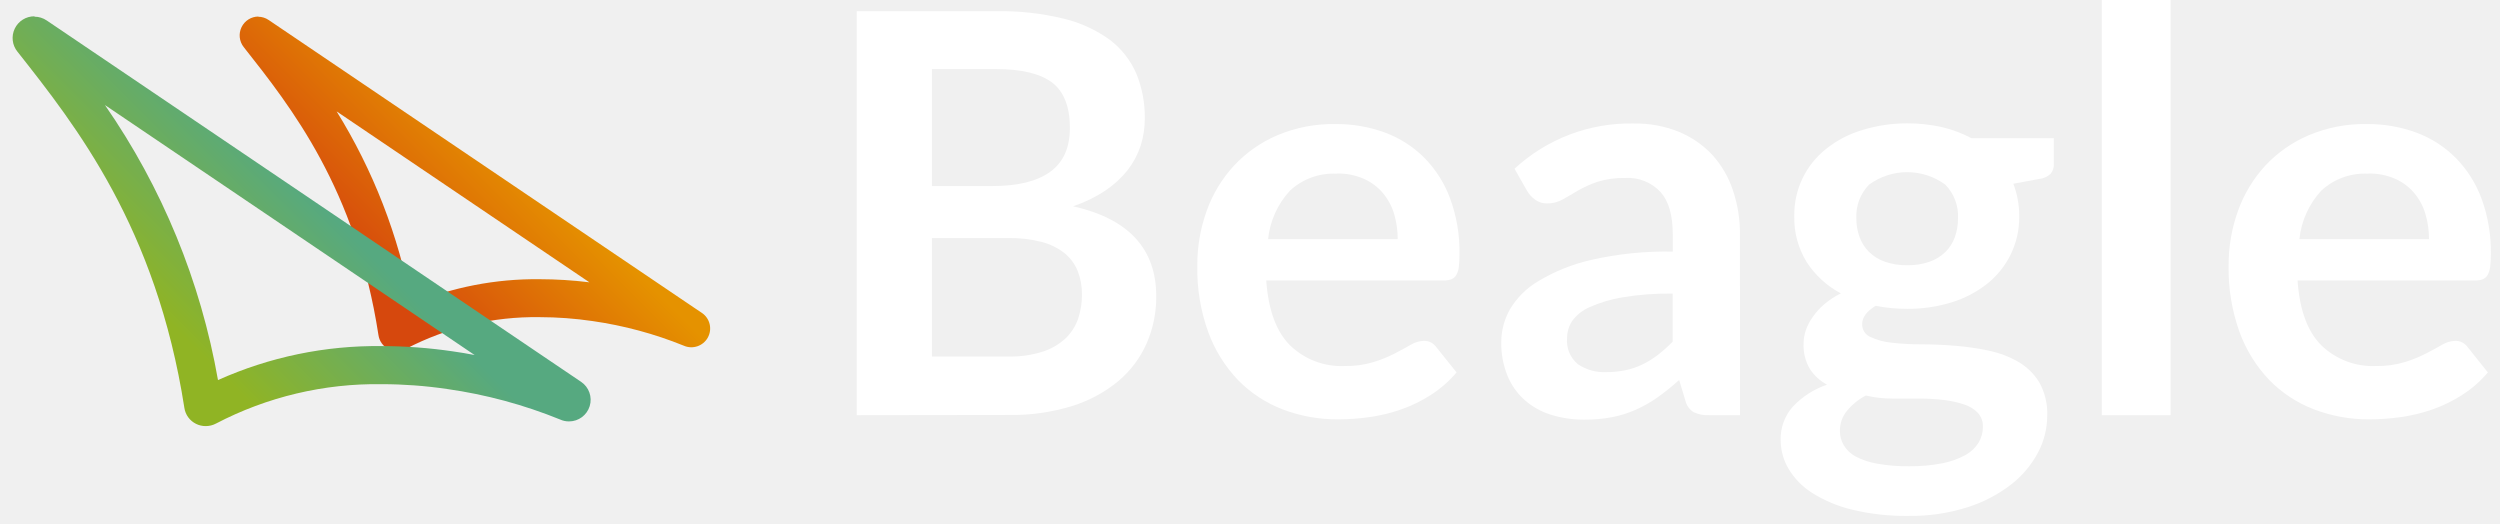
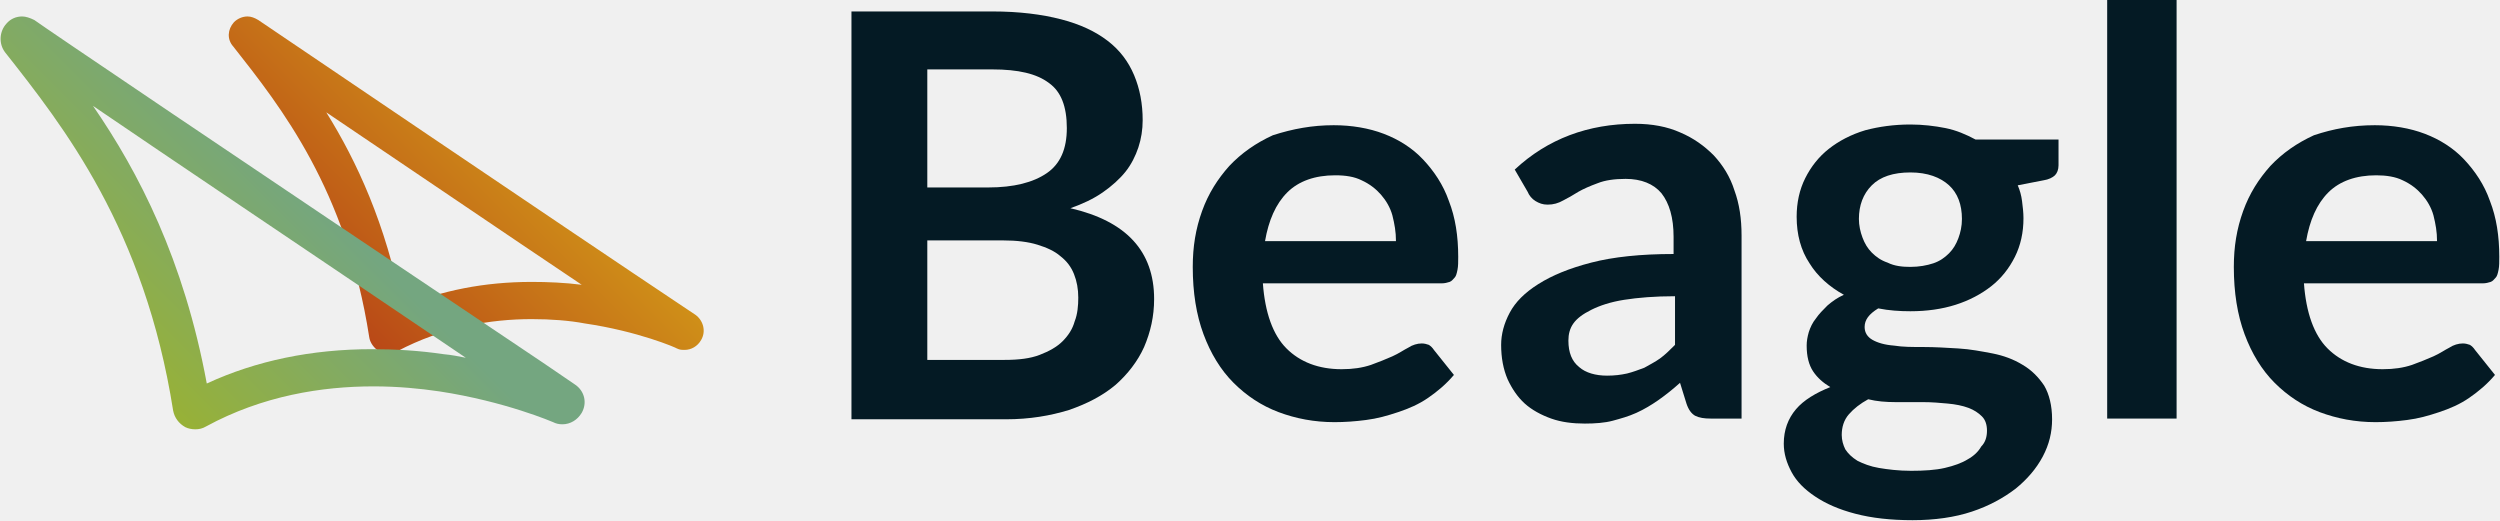
- <svg width="191px" height="40px" viewBox="0 0 191 40" version="1.1">
-   <defs>
-     <linearGradient x1="22.789%" y1="69.014%" x2="60.283%" y2="42.361%" id="linearGradient-1">
-       <stop stop-color="#D6480D" offset="0%" />
-       <stop stop-color="#E59200" offset="100%" />
-     </linearGradient>
-     <linearGradient x1="22.682%" y1="69.091%" x2="53.949%" y2="46.925%" id="linearGradient-2">
-       <stop stop-color="#90B424" offset="0%" />
-       <stop stop-color="#90B424" offset="1%" />
-       <stop stop-color="#56A980" offset="100%" />
-     </linearGradient>
-   </defs>
-   <g id="Landing-page" stroke="none" stroke-width="1" fill="none" fill-rule="evenodd">
-     <g id="LP---3.0---On-development" transform="translate(-1027, -5866)" fill-rule="nonzero">
-       <g id="Group-19" transform="translate(0, 1876)">
-         <g id="Group-15" transform="translate(0, 900)">
-           <g id="Group-11" transform="translate(0, 2818)">
-             <g id="Group-6" transform="translate(655, 206)">
-               <g id="rtc-beagle" transform="translate(46, 66)">
-                 <g id="Group" transform="translate(326.9632, 0)">
-                   <path d="M64.492,31.719 L64.492,0.856 L75.147,0.856 C76.889,0.823 78.629,1.017 80.322,1.431 C81.592,1.736 82.789,2.288 83.845,3.057 C84.728,3.73 85.423,4.621 85.861,5.642 C86.3,6.725 86.517,7.886 86.5,9.056 C86.502,9.762 86.395,10.464 86.181,11.137 C85.958,11.808 85.623,12.437 85.189,12.996 C84.705,13.603 84.129,14.132 83.482,14.562 C82.716,15.068 81.887,15.47 81.016,15.759 C85.254,16.713 87.373,19.004 87.373,22.631 C87.385,23.879 87.132,25.115 86.63,26.257 C86.136,27.367 85.394,28.349 84.463,29.129 C83.422,29.982 82.226,30.624 80.94,31.02 C79.393,31.498 77.78,31.729 76.16,31.703 L64.492,31.719 Z M70.237,14.215 L74.827,14.215 C76.773,14.215 78.252,13.863 79.265,13.131 C80.279,12.399 80.777,11.289 80.777,9.739 C80.777,8.189 80.322,6.986 79.412,6.303 C78.501,5.62 77.081,5.278 75.147,5.278 L70.237,5.278 L70.237,14.215 Z M70.237,18.187 L70.237,27.238 L76.063,27.238 C76.97,27.261 77.875,27.131 78.74,26.853 C79.385,26.643 79.975,26.293 80.469,25.829 C80.896,25.411 81.219,24.899 81.412,24.333 C81.605,23.747 81.702,23.134 81.699,22.517 C81.707,21.903 81.599,21.292 81.379,20.718 C81.165,20.184 80.82,19.713 80.376,19.347 C79.858,18.943 79.262,18.65 78.626,18.485 C77.782,18.27 76.912,18.17 76.041,18.187 L70.237,18.187 Z" id="Shape" fill="#FFFFFF" />
-                   <path d="M101.084,9.478 C102.378,9.467 103.663,9.691 104.877,10.14 C106.004,10.561 107.027,11.221 107.874,12.074 C108.743,12.961 109.412,14.024 109.836,15.19 C110.327,16.539 110.566,17.966 110.541,19.401 C110.544,19.733 110.528,20.064 110.492,20.393 C110.469,20.612 110.402,20.824 110.297,21.016 C110.209,21.16 110.078,21.272 109.923,21.336 C109.732,21.405 109.529,21.436 109.327,21.428 L95.778,21.428 C95.937,23.679 96.542,25.33 97.594,26.381 C98.71,27.463 100.224,28.036 101.777,27.964 C102.524,27.978 103.268,27.876 103.983,27.66 C104.544,27.489 105.088,27.268 105.609,26.999 C106.07,26.761 106.476,26.539 106.823,26.338 C107.129,26.153 107.478,26.051 107.836,26.04 C108.025,26.038 108.211,26.082 108.378,26.17 C108.536,26.261 108.673,26.385 108.779,26.533 L110.318,28.452 C109.754,29.119 109.092,29.698 108.357,30.17 C107.644,30.628 106.88,31.001 106.08,31.281 C105.298,31.555 104.49,31.751 103.669,31.866 C102.881,31.978 102.086,32.036 101.29,32.039 C99.839,32.051 98.398,31.794 97.041,31.281 C95.755,30.789 94.591,30.025 93.627,29.042 C92.621,27.988 91.844,26.737 91.345,25.368 C90.76,23.744 90.477,22.027 90.511,20.301 C90.502,18.864 90.747,17.436 91.237,16.085 C91.693,14.811 92.401,13.643 93.318,12.649 C94.247,11.656 95.373,10.868 96.624,10.335 C98.034,9.74 99.554,9.448 101.084,9.478 Z M101.187,13.272 C99.858,13.196 98.556,13.666 97.583,14.573 C96.645,15.593 96.061,16.89 95.919,18.269 L105.82,18.269 C105.824,17.614 105.731,16.962 105.544,16.334 C105.37,15.752 105.078,15.211 104.688,14.746 C104.291,14.28 103.795,13.91 103.235,13.662 C102.581,13.377 101.873,13.238 101.16,13.256 L101.187,13.272 Z" id="Shape" fill="#FFFFFF" />
-                   <path d="M131.974,31.719 L129.606,31.719 C129.203,31.739 128.801,31.661 128.435,31.492 C128.108,31.29 127.877,30.963 127.796,30.587 L127.324,29.031 C126.805,29.496 126.263,29.934 125.699,30.343 C125.177,30.71 124.621,31.028 124.04,31.291 C123.461,31.551 122.853,31.744 122.23,31.866 C121.527,32.001 120.811,32.067 120.095,32.061 C119.226,32.069 118.362,31.943 117.532,31.687 C116.788,31.457 116.101,31.073 115.516,30.56 C114.941,30.047 114.493,29.409 114.204,28.695 C113.874,27.872 113.714,26.991 113.733,26.105 C113.741,25.247 113.965,24.405 114.383,23.655 C114.91,22.761 115.656,22.014 116.551,21.488 C117.8,20.735 119.161,20.187 120.583,19.862 C122.633,19.395 124.734,19.18 126.837,19.222 L126.837,17.933 C126.837,16.455 126.528,15.371 125.91,14.681 C125.217,13.929 124.221,13.531 123.2,13.597 C122.477,13.58 121.756,13.68 121.065,13.895 C120.549,14.071 120.052,14.296 119.58,14.567 C119.163,14.817 118.773,15.044 118.42,15.239 C118.061,15.441 117.656,15.546 117.244,15.543 C116.916,15.553 116.594,15.453 116.328,15.261 C116.074,15.081 115.861,14.848 115.705,14.578 L114.746,12.893 C117.221,10.602 120.49,9.362 123.861,9.435 C125.033,9.416 126.198,9.629 127.286,10.064 C128.252,10.459 129.122,11.056 129.839,11.814 C130.552,12.596 131.093,13.519 131.427,14.524 C131.799,15.623 131.983,16.778 131.969,17.938 L131.974,31.719 Z M121.732,28.43 C122.234,28.434 122.735,28.385 123.227,28.284 C123.673,28.189 124.106,28.042 124.517,27.845 C124.932,27.643 125.326,27.399 125.693,27.118 C126.095,26.805 126.475,26.465 126.831,26.1 L126.831,22.431 C125.541,22.41 124.251,22.506 122.978,22.718 C122.122,22.858 121.288,23.107 120.496,23.46 C119.964,23.686 119.502,24.049 119.157,24.512 C118.899,24.901 118.762,25.357 118.762,25.823 C118.689,26.585 118.997,27.334 119.585,27.823 C120.218,28.252 120.973,28.465 121.737,28.43 L121.732,28.43 Z" id="Shape" fill="#FFFFFF" />
-                   <path d="M144.748,9.424 C145.637,9.42 146.524,9.516 147.392,9.711 C148.179,9.893 148.939,10.177 149.652,10.557 L155.949,10.557 L155.949,12.519 C155.967,12.799 155.876,13.074 155.695,13.288 C155.453,13.508 155.147,13.643 154.822,13.673 L152.855,14.036 C153.001,14.415 153.111,14.807 153.185,15.207 C153.267,15.637 153.307,16.075 153.305,16.513 C153.32,17.527 153.097,18.531 152.654,19.445 C152.227,20.311 151.615,21.074 150.861,21.677 C150.052,22.313 149.134,22.795 148.151,23.097 C147.049,23.437 145.901,23.605 144.748,23.596 C143.938,23.599 143.13,23.521 142.336,23.363 C141.653,23.78 141.306,24.246 141.306,24.761 C141.292,25.181 141.535,25.567 141.919,25.737 C142.431,25.978 142.981,26.128 143.544,26.181 C144.293,26.268 145.046,26.31 145.799,26.306 C146.639,26.306 147.495,26.343 148.379,26.414 C149.247,26.482 150.111,26.607 150.964,26.788 C151.753,26.948 152.513,27.234 153.213,27.633 C153.878,28.014 154.438,28.556 154.838,29.21 C155.271,29.991 155.481,30.876 155.445,31.768 C155.441,32.755 155.196,33.727 154.73,34.597 C154.221,35.548 153.515,36.379 152.66,37.036 C151.662,37.8 150.537,38.384 149.338,38.759 C147.888,39.216 146.375,39.437 144.856,39.415 C143.396,39.438 141.939,39.276 140.52,38.933 C139.444,38.675 138.417,38.243 137.48,37.654 C136.741,37.189 136.122,36.556 135.676,35.806 C135.29,35.148 135.084,34.4 135.079,33.638 C135.049,32.69 135.385,31.766 136.017,31.058 C136.736,30.3 137.629,29.727 138.618,29.389 C138.093,29.105 137.646,28.695 137.318,28.197 C136.969,27.612 136.8,26.937 136.83,26.257 C136.832,25.91 136.888,25.567 136.998,25.238 C137.127,24.868 137.309,24.519 137.54,24.203 C137.791,23.842 138.088,23.516 138.423,23.233 C138.807,22.91 139.229,22.635 139.68,22.414 C138.62,21.855 137.72,21.032 137.068,20.025 C136.421,18.974 136.091,17.758 136.12,16.524 C136.082,14.507 136.995,12.589 138.586,11.348 C139.404,10.703 140.339,10.221 141.339,9.928 C142.444,9.591 143.593,9.421 144.748,9.424 Z M150.53,32.625 C150.549,32.227 150.411,31.837 150.145,31.541 C149.855,31.244 149.496,31.024 149.099,30.901 C148.597,30.736 148.08,30.621 147.555,30.56 C146.931,30.486 146.303,30.45 145.674,30.451 L143.626,30.451 C142.94,30.455 142.256,30.376 141.588,30.218 C141.035,30.507 140.544,30.903 140.147,31.383 C139.788,31.818 139.596,32.365 139.605,32.928 C139.602,33.309 139.703,33.684 139.897,34.012 C140.119,34.378 140.435,34.678 140.813,34.879 C141.324,35.143 141.872,35.326 142.439,35.421 C143.249,35.567 144.071,35.634 144.894,35.621 C145.747,35.633 146.598,35.557 147.436,35.394 C148.051,35.275 148.645,35.063 149.197,34.765 C149.611,34.538 149.96,34.207 150.21,33.806 C150.415,33.449 150.525,33.046 150.53,32.635 L150.53,32.625 Z M144.748,20.263 C145.328,20.275 145.906,20.185 146.455,19.997 C146.904,19.84 147.314,19.589 147.658,19.26 C147.982,18.942 148.23,18.555 148.384,18.128 C148.551,17.662 148.633,17.17 148.628,16.675 C148.678,15.721 148.326,14.79 147.658,14.107 C145.924,12.835 143.566,12.835 141.832,14.107 C141.166,14.791 140.815,15.722 140.862,16.675 C140.857,17.163 140.94,17.648 141.106,18.106 C141.261,18.536 141.509,18.926 141.832,19.25 C142.177,19.585 142.591,19.84 143.046,19.997 C143.593,20.184 144.169,20.274 144.748,20.263 L144.748,20.263 Z" id="Shape" fill="#FFFFFF" />
-                   <polygon id="Path" fill="#FFFFFF" points="164.87 0 164.87 31.719 159.613 31.719 159.613 0" />
-                   <path d="M179.876,9.478 C181.17,9.467 182.455,9.691 183.669,10.14 C184.796,10.561 185.819,11.221 186.666,12.074 C187.535,12.962 188.205,14.024 188.633,15.19 C189.122,16.54 189.361,17.967 189.338,19.401 C189.34,19.733 189.322,20.064 189.284,20.393 C189.261,20.612 189.194,20.824 189.089,21.016 C189.001,21.16 188.87,21.272 188.715,21.336 C188.524,21.405 188.321,21.437 188.119,21.428 L174.57,21.428 C174.726,23.679 175.331,25.33 176.386,26.381 C177.503,27.463 179.016,28.035 180.569,27.964 C181.316,27.978 182.06,27.876 182.775,27.66 C183.336,27.489 183.88,27.268 184.401,26.999 C184.862,26.761 185.268,26.539 185.615,26.338 C185.922,26.154 186.271,26.051 186.628,26.04 C186.817,26.038 187.003,26.082 187.17,26.17 C187.331,26.259 187.47,26.383 187.577,26.533 L189.11,28.452 C188.547,29.12 187.885,29.699 187.149,30.17 C186.436,30.628 185.672,31.001 184.872,31.281 C184.09,31.556 183.282,31.752 182.461,31.866 C181.673,31.978 180.878,32.036 180.082,32.039 C178.632,32.052 177.194,31.794 175.838,31.281 C174.55,30.79 173.384,30.027 172.419,29.042 C171.413,27.988 170.636,26.737 170.137,25.368 C169.554,23.743 169.272,22.027 169.303,20.301 C169.294,18.864 169.539,17.436 170.029,16.085 C170.487,14.812 171.195,13.644 172.11,12.649 C173.04,11.655 174.168,10.867 175.421,10.335 C176.829,9.74 178.347,9.448 179.876,9.478 Z M179.984,13.272 C178.654,13.194 177.35,13.664 176.375,14.573 C175.437,15.593 174.853,16.89 174.711,18.269 L184.612,18.269 C184.616,17.614 184.523,16.962 184.336,16.334 C184.164,15.752 183.874,15.212 183.485,14.746 C183.088,14.281 182.591,13.911 182.033,13.662 C181.387,13.382 180.688,13.243 179.984,13.256 L179.984,13.272 Z" id="Shape" fill="#FFFFFF" />
-                   <path d="M24.72,8.487 L44.067,21.569 C42.808,21.413 41.541,21.333 40.273,21.331 C36.91,21.293 33.574,21.942 30.47,23.238 C29.489,18.009 27.547,13.007 24.741,8.487 M18.78,1.263 C18.23,1.266 17.73,1.581 17.49,2.077 C17.251,2.572 17.314,3.16 17.653,3.593 C21.273,8.178 26.232,14.432 27.95,25.596 C28.015,26.062 28.305,26.466 28.725,26.679 C28.924,26.776 29.143,26.826 29.364,26.826 C29.603,26.826 29.837,26.766 30.047,26.652 C33.198,25.009 36.709,24.177 40.262,24.23 C41.614,24.232 42.963,24.332 44.3,24.528 C46.692,24.87 49.034,25.501 51.275,26.409 C51.953,26.709 52.749,26.443 53.111,25.795 C53.473,25.146 53.28,24.329 52.667,23.91 L52.022,23.477 L19.571,1.534 C19.334,1.369 19.053,1.28 18.764,1.279 L18.78,1.263 Z" id="Shape" fill="url(#linearGradient-1)" />
-                   <path d="M7.063,8.031 L35.298,27.124 C34.756,27.021 34.214,26.923 33.618,26.842 C31.824,26.578 30.013,26.444 28.199,26.441 C23.89,26.387 19.622,27.273 15.691,29.037 C14.368,21.493 11.422,14.326 7.058,8.031 M1.671,1.246 C1.028,1.241 0.44,1.609 0.162,2.19 C-0.115,2.77 -0.032,3.459 0.376,3.956 C4.852,9.625 10.976,17.385 13.122,31.156 C13.199,31.69 13.536,32.151 14.022,32.386 C14.249,32.498 14.5,32.556 14.753,32.554 C15.028,32.555 15.298,32.488 15.539,32.359 C19.444,30.32 23.795,29.286 28.199,29.351 C29.871,29.352 31.541,29.476 33.196,29.72 C36.158,30.14 39.057,30.923 41.829,32.05 C42.043,32.148 42.276,32.198 42.511,32.196 C43.238,32.196 43.879,31.72 44.091,31.025 C44.302,30.33 44.035,29.578 43.433,29.172 L41.027,27.547 C16.504,10.969 3.573,2.227 2.609,1.566 C2.333,1.377 2.006,1.275 1.671,1.274 L1.671,1.246 Z" id="Shape" fill="url(#linearGradient-2)" />
-                 </g>
-               </g>
-             </g>
-           </g>
+ <svg xmlns="http://www.w3.org/2000/svg" version="1.1" id="Camada_1" x="0px" y="0px" viewBox="0 0 349.4 72.7" style="enable-background:new 0 0 349.4 72.7;" xml:space="preserve">
+   <style type="text/css">
+ 	.st0{fill:#041A24;}
+ 	.st1{fill:url(#SVGID_1_);}
+ 	.st2{fill:url(#SVGID_2_);}
+ </style>
+   <g>
+     <g>
+       <g>
+         <path class="st0" d="M119,58.5V1.6h19.7c3.7,0,6.9,0.4,9.6,1.1s4.8,1.7,6.5,3c1.7,1.3,2.9,2.9,3.7,4.8c0.8,1.9,1.2,4,1.2,6.3     c0,1.3-0.2,2.6-0.6,3.8c-0.4,1.2-1,2.4-1.8,3.4s-1.9,2-3.2,2.9c-1.3,0.9-2.8,1.6-4.5,2.2c7.8,1.8,11.7,6,11.7,12.7     c0,2.4-0.5,4.6-1.4,6.7c-0.9,2-2.3,3.8-4,5.3c-1.8,1.5-3.9,2.6-6.5,3.5c-2.6,0.8-5.5,1.3-8.8,1.3H119z M129.6,26.2h8.5     c3.6,0,6.3-0.7,8.2-2c1.9-1.3,2.8-3.4,2.8-6.3c0-3-0.8-5.1-2.5-6.3c-1.7-1.3-4.3-1.9-7.9-1.9h-9.1V26.2z M129.6,33.6v16.7h10.8     c2,0,3.6-0.2,4.9-0.7c1.3-0.5,2.4-1.1,3.2-1.9c0.8-0.8,1.4-1.7,1.7-2.8c0.4-1,0.5-2.2,0.5-3.3c0-1.2-0.2-2.3-0.6-3.3     c-0.4-1-1-1.8-1.9-2.5c-0.8-0.7-1.9-1.2-3.2-1.6c-1.3-0.4-2.9-0.6-4.8-0.6H129.6z" />
+         <path class="st0" d="M186.4,17.5c2.5,0,4.9,0.4,7,1.2c2.1,0.8,4,2,5.5,3.6c1.5,1.6,2.8,3.5,3.6,5.8c0.9,2.3,1.3,4.9,1.3,7.8     c0,0.7,0,1.3-0.1,1.8c-0.1,0.5-0.2,0.9-0.4,1.1s-0.4,0.5-0.7,0.6c-0.3,0.1-0.7,0.2-1.1,0.2h-25c0.3,4.1,1.4,7.2,3.3,9.1     c1.9,1.9,4.5,2.9,7.7,2.9c1.6,0,2.9-0.2,4.1-0.6c1.1-0.4,2.1-0.8,3-1.2c0.9-0.4,1.6-0.9,2.2-1.2c0.6-0.4,1.3-0.6,1.9-0.6     c0.4,0,0.7,0.1,1,0.2c0.3,0.2,0.5,0.4,0.7,0.7l2.8,3.5c-1.1,1.3-2.3,2.3-3.6,3.2c-1.3,0.9-2.7,1.5-4.2,2     c-1.5,0.5-2.9,0.9-4.5,1.1c-1.5,0.2-3,0.3-4.4,0.3c-2.8,0-5.4-0.5-7.8-1.4c-2.4-0.9-4.5-2.3-6.3-4.1c-1.8-1.8-3.2-4.1-4.2-6.8     c-1-2.7-1.5-5.8-1.5-9.4c0-2.8,0.4-5.3,1.3-7.8s2.2-4.5,3.8-6.3c1.7-1.8,3.7-3.2,6.1-4.3C180.7,18,183.4,17.5,186.4,17.5z      M186.6,24.5c-2.8,0-5.1,0.8-6.7,2.4c-1.6,1.6-2.6,3.9-3.1,6.8h18.3c0-1.3-0.2-2.4-0.5-3.6c-0.3-1.1-0.9-2.1-1.6-2.9     c-0.7-0.8-1.6-1.5-2.7-2C189.3,24.7,188.1,24.5,186.6,24.5z" />
+         <path class="st0" d="M243.5,58.5h-4.4c-0.9,0-1.6-0.1-2.2-0.4c-0.5-0.3-0.9-0.8-1.2-1.7l-0.9-2.9c-1,0.9-2,1.7-3,2.4     s-2,1.3-3.1,1.8c-1.1,0.5-2.2,0.8-3.3,1.1s-2.5,0.4-3.9,0.4c-1.7,0-3.3-0.2-4.7-0.7c-1.4-0.5-2.7-1.2-3.7-2.1s-1.8-2.1-2.4-3.4     c-0.6-1.4-0.9-3-0.9-4.8c0-1.5,0.4-3,1.2-4.5c0.8-1.5,2.1-2.8,4-4c1.9-1.2,4.3-2.2,7.4-3c3.1-0.8,6.9-1.2,11.5-1.2v-2.4     c0-2.7-0.6-4.7-1.7-6.1c-1.1-1.3-2.8-2-5-2c-1.6,0-2.9,0.2-3.9,0.6c-1.1,0.4-2,0.8-2.7,1.2c-0.8,0.5-1.5,0.9-2.1,1.2     c-0.7,0.4-1.4,0.6-2.2,0.6c-0.7,0-1.2-0.2-1.7-0.5c-0.5-0.3-0.9-0.8-1.1-1.3l-1.8-3.1c4.6-4.3,10.3-6.4,16.8-6.4     c2.4,0,4.5,0.4,6.3,1.2c1.9,0.8,3.4,1.9,4.7,3.2c1.3,1.4,2.3,3,2.9,4.9c0.7,1.9,1,4,1,6.3V58.5z M224.6,52.5c1,0,1.9-0.1,2.8-0.3     c0.8-0.2,1.6-0.5,2.4-0.8c0.7-0.4,1.5-0.8,2.2-1.3c0.7-0.5,1.4-1.2,2.1-1.9v-6.8c-2.8,0-5.2,0.2-7.1,0.5s-3.4,0.8-4.6,1.4     c-1.2,0.6-2,1.2-2.5,1.9c-0.5,0.7-0.7,1.5-0.7,2.4c0,1.7,0.5,2.9,1.5,3.7C221.6,52.1,223,52.5,224.6,52.5z" />
+         <path class="st0" d="M267,17.4c1.7,0,3.4,0.2,4.9,0.5s2.9,0.9,4.2,1.6h11.6v3.6c0,0.6-0.2,1.1-0.5,1.4c-0.3,0.3-0.9,0.6-1.6,0.7     l-3.6,0.7c0.3,0.7,0.5,1.4,0.6,2.2c0.1,0.8,0.2,1.6,0.2,2.4c0,2-0.4,3.8-1.2,5.4c-0.8,1.6-1.9,3-3.3,4.1c-1.4,1.1-3.1,2-5,2.6     c-1.9,0.6-4,0.9-6.3,0.9c-1.5,0-3-0.1-4.5-0.4c-1.3,0.8-1.9,1.6-1.9,2.6c0,0.8,0.4,1.4,1.1,1.8c0.7,0.4,1.7,0.7,3,0.8     c1.2,0.2,2.6,0.2,4.2,0.2c1.5,0,3.1,0.1,4.8,0.2s3.2,0.4,4.8,0.7c1.5,0.3,2.9,0.8,4.2,1.6c1.2,0.7,2.2,1.7,3,2.9     c0.7,1.2,1.1,2.8,1.1,4.7c0,1.8-0.4,3.5-1.3,5.2c-0.9,1.7-2.2,3.2-3.8,4.5c-1.7,1.3-3.7,2.4-6.1,3.2c-2.4,0.8-5.2,1.2-8.3,1.2     c-3.1,0-5.7-0.3-8-0.9c-2.3-0.6-4.1-1.4-5.6-2.4c-1.5-1-2.6-2.1-3.3-3.4c-0.7-1.3-1.1-2.6-1.1-4c0-1.9,0.6-3.5,1.7-4.8     s2.8-2.3,4.8-3.1c-1-0.6-1.8-1.3-2.4-2.2c-0.6-0.9-0.9-2.1-0.9-3.6c0-0.6,0.1-1.2,0.3-1.9c0.2-0.6,0.5-1.3,1-1.9     c0.4-0.6,1-1.2,1.6-1.8c0.7-0.6,1.4-1.1,2.3-1.5c-2-1.1-3.7-2.6-4.8-4.4c-1.2-1.8-1.8-4-1.8-6.5c0-2,0.4-3.8,1.2-5.4     c0.8-1.6,1.9-3,3.3-4.1c1.4-1.1,3.1-2,5.1-2.6C262.6,17.7,264.7,17.4,267,17.4z M277.7,60.2c0-0.8-0.2-1.5-0.7-2     c-0.5-0.5-1.1-0.9-1.9-1.2c-0.8-0.3-1.8-0.5-2.9-0.6c-1.1-0.1-2.2-0.2-3.5-0.2c-1.2,0-2.5,0-3.8,0s-2.6-0.1-3.8-0.4     c-1.1,0.6-2,1.3-2.7,2.1c-0.7,0.8-1,1.8-1,2.9c0,0.7,0.2,1.4,0.5,2c0.4,0.6,0.9,1.1,1.7,1.6c0.8,0.4,1.8,0.8,3,1     c1.2,0.2,2.7,0.4,4.5,0.4c1.8,0,3.4-0.1,4.7-0.4c1.3-0.3,2.4-0.7,3.2-1.2c0.9-0.5,1.5-1.1,1.9-1.8     C277.5,61.8,277.7,61,277.7,60.2z M267,37.3c1.2,0,2.3-0.2,3.2-0.5c0.9-0.3,1.6-0.8,2.2-1.4c0.6-0.6,1-1.3,1.3-2.1     c0.3-0.8,0.5-1.7,0.5-2.7c0-2-0.6-3.6-1.8-4.7s-3-1.8-5.4-1.8c-2.4,0-4.2,0.6-5.4,1.8c-1.2,1.2-1.8,2.8-1.8,4.7     c0,0.9,0.2,1.8,0.5,2.6s0.7,1.5,1.3,2.1s1.3,1.1,2.2,1.4C264.8,37.2,265.9,37.3,267,37.3z" />
+         <path class="st0" d="M304.2,0v58.5h-9.7V0H304.2z" />
+         <path class="st0" d="M331.9,17.5c2.5,0,4.9,0.4,7,1.2c2.1,0.8,4,2,5.5,3.6c1.5,1.6,2.8,3.5,3.6,5.8c0.9,2.3,1.3,4.9,1.3,7.8     c0,0.7,0,1.3-0.1,1.8c-0.1,0.5-0.2,0.9-0.4,1.1s-0.4,0.5-0.7,0.6c-0.3,0.1-0.7,0.2-1.1,0.2h-25c0.3,4.1,1.4,7.2,3.3,9.1     c1.9,1.9,4.5,2.9,7.7,2.9c1.6,0,2.9-0.2,4.1-0.6c1.1-0.4,2.1-0.8,3-1.2c0.9-0.4,1.6-0.9,2.2-1.2c0.6-0.4,1.3-0.6,1.9-0.6     c0.4,0,0.7,0.1,1,0.2c0.3,0.2,0.5,0.4,0.7,0.7l2.8,3.5c-1.1,1.3-2.3,2.3-3.6,3.2c-1.3,0.9-2.7,1.5-4.2,2     c-1.5,0.5-2.9,0.9-4.5,1.1c-1.5,0.2-3,0.3-4.4,0.3c-2.8,0-5.4-0.5-7.8-1.4c-2.4-0.9-4.5-2.3-6.3-4.1c-1.8-1.8-3.2-4.1-4.2-6.8     c-1-2.7-1.5-5.8-1.5-9.4c0-2.8,0.4-5.3,1.3-7.8s2.2-4.5,3.8-6.3c1.7-1.8,3.7-3.2,6.1-4.3C326.1,18,328.8,17.5,331.9,17.5z      M332.1,24.5c-2.8,0-5.1,0.8-6.7,2.4c-1.6,1.6-2.6,3.9-3.1,6.8h18.3c0-1.3-0.2-2.4-0.5-3.6c-0.3-1.1-0.9-2.1-1.6-2.9     c-0.7-0.8-1.6-1.5-2.7-2C334.8,24.7,333.5,24.5,332.1,24.5z" />
+       </g>
+     </g>
+     <g>
+       <g>
+         <g>
+           <linearGradient id="SVGID_1_" gradientUnits="userSpaceOnUse" x1="47.079" y1="43.649" x2="71.942" y2="18.786">
+             <stop offset="0" style="stop-color:#B94817" />
+             <stop offset="1" style="stop-color:#CF8F18" />
+           </linearGradient>
+           <path class="st1" d="M45.6,15.7c10.4,7,25.1,17,35.7,24.1c-2.4-0.3-4.7-0.4-7-0.4c-6.6,0-12.6,1.2-18.1,3.5      C53.9,31.3,49.9,22.6,45.6,15.7 M34.6,2.3c-0.7,0-1.4,0.3-1.9,0.8c-0.9,1-1,2.4-0.1,3.4c6.7,8.5,15.8,20,19,40.6      c0.1,0.8,0.7,1.6,1.4,2c0.4,0.2,0.8,0.3,1.2,0.3c0.4,0,0.9-0.1,1.3-0.3c6.4-3.4,13.1-4.5,18.8-4.5c2.7,0,5.3,0.2,7.4,0.6      c7.5,1.1,12.8,3.4,12.9,3.5c0.4,0.2,0.7,0.2,1.1,0.2c0.9,0,1.8-0.5,2.3-1.4c0.7-1.2,0.3-2.7-0.8-3.5l-1.2-0.8      C78.6,31.6,38.2,4.2,36.1,2.8C35.6,2.5,35.1,2.3,34.6,2.3L34.6,2.3z" />
        </g>
      </g>
+       <linearGradient id="SVGID_2_" gradientUnits="userSpaceOnUse" x1="18.433" y1="53.126" x2="43.917" y2="27.642">
+         <stop offset="0" style="stop-color:#98B136" />
+         <stop offset="5.772730e-03" style="stop-color:#98B136" />
+         <stop offset="1" style="stop-color:#74A680" />
+       </linearGradient>
+       <path class="st2" d="M13,14.8C23.4,21.9,41,33.7,65.1,50c-1-0.2-2-0.4-3.1-0.5c-3.4-0.5-6.7-0.7-10-0.7c-8.4,0-16.2,1.6-23.1,4.8    C25.7,36.3,19.4,24.1,13,14.8 M3.1,2.3c-0.8,0-1.6,0.3-2.2,1c-1,1.1-1.1,2.8-0.2,4C8.9,17.7,20.2,32,24.2,57.4    c0.2,1,0.8,1.8,1.7,2.3c0.4,0.2,0.9,0.3,1.4,0.3c0.5,0,1-0.1,1.5-0.4c7.9-4.3,16.2-5.6,23.4-5.6c3.4,0,6.5,0.3,9.2,0.7    c9.2,1.4,15.9,4.3,15.9,4.3c0.4,0.2,0.8,0.3,1.3,0.3c1.1,0,2.1-0.6,2.7-1.6c0.8-1.4,0.4-3.1-1-4l-4.4-3C30.4,20.2,6.6,4.1,4.8,2.8    C4.2,2.5,3.6,2.3,3.1,2.3L3.1,2.3z" />
    </g>
  </g>
</svg>
